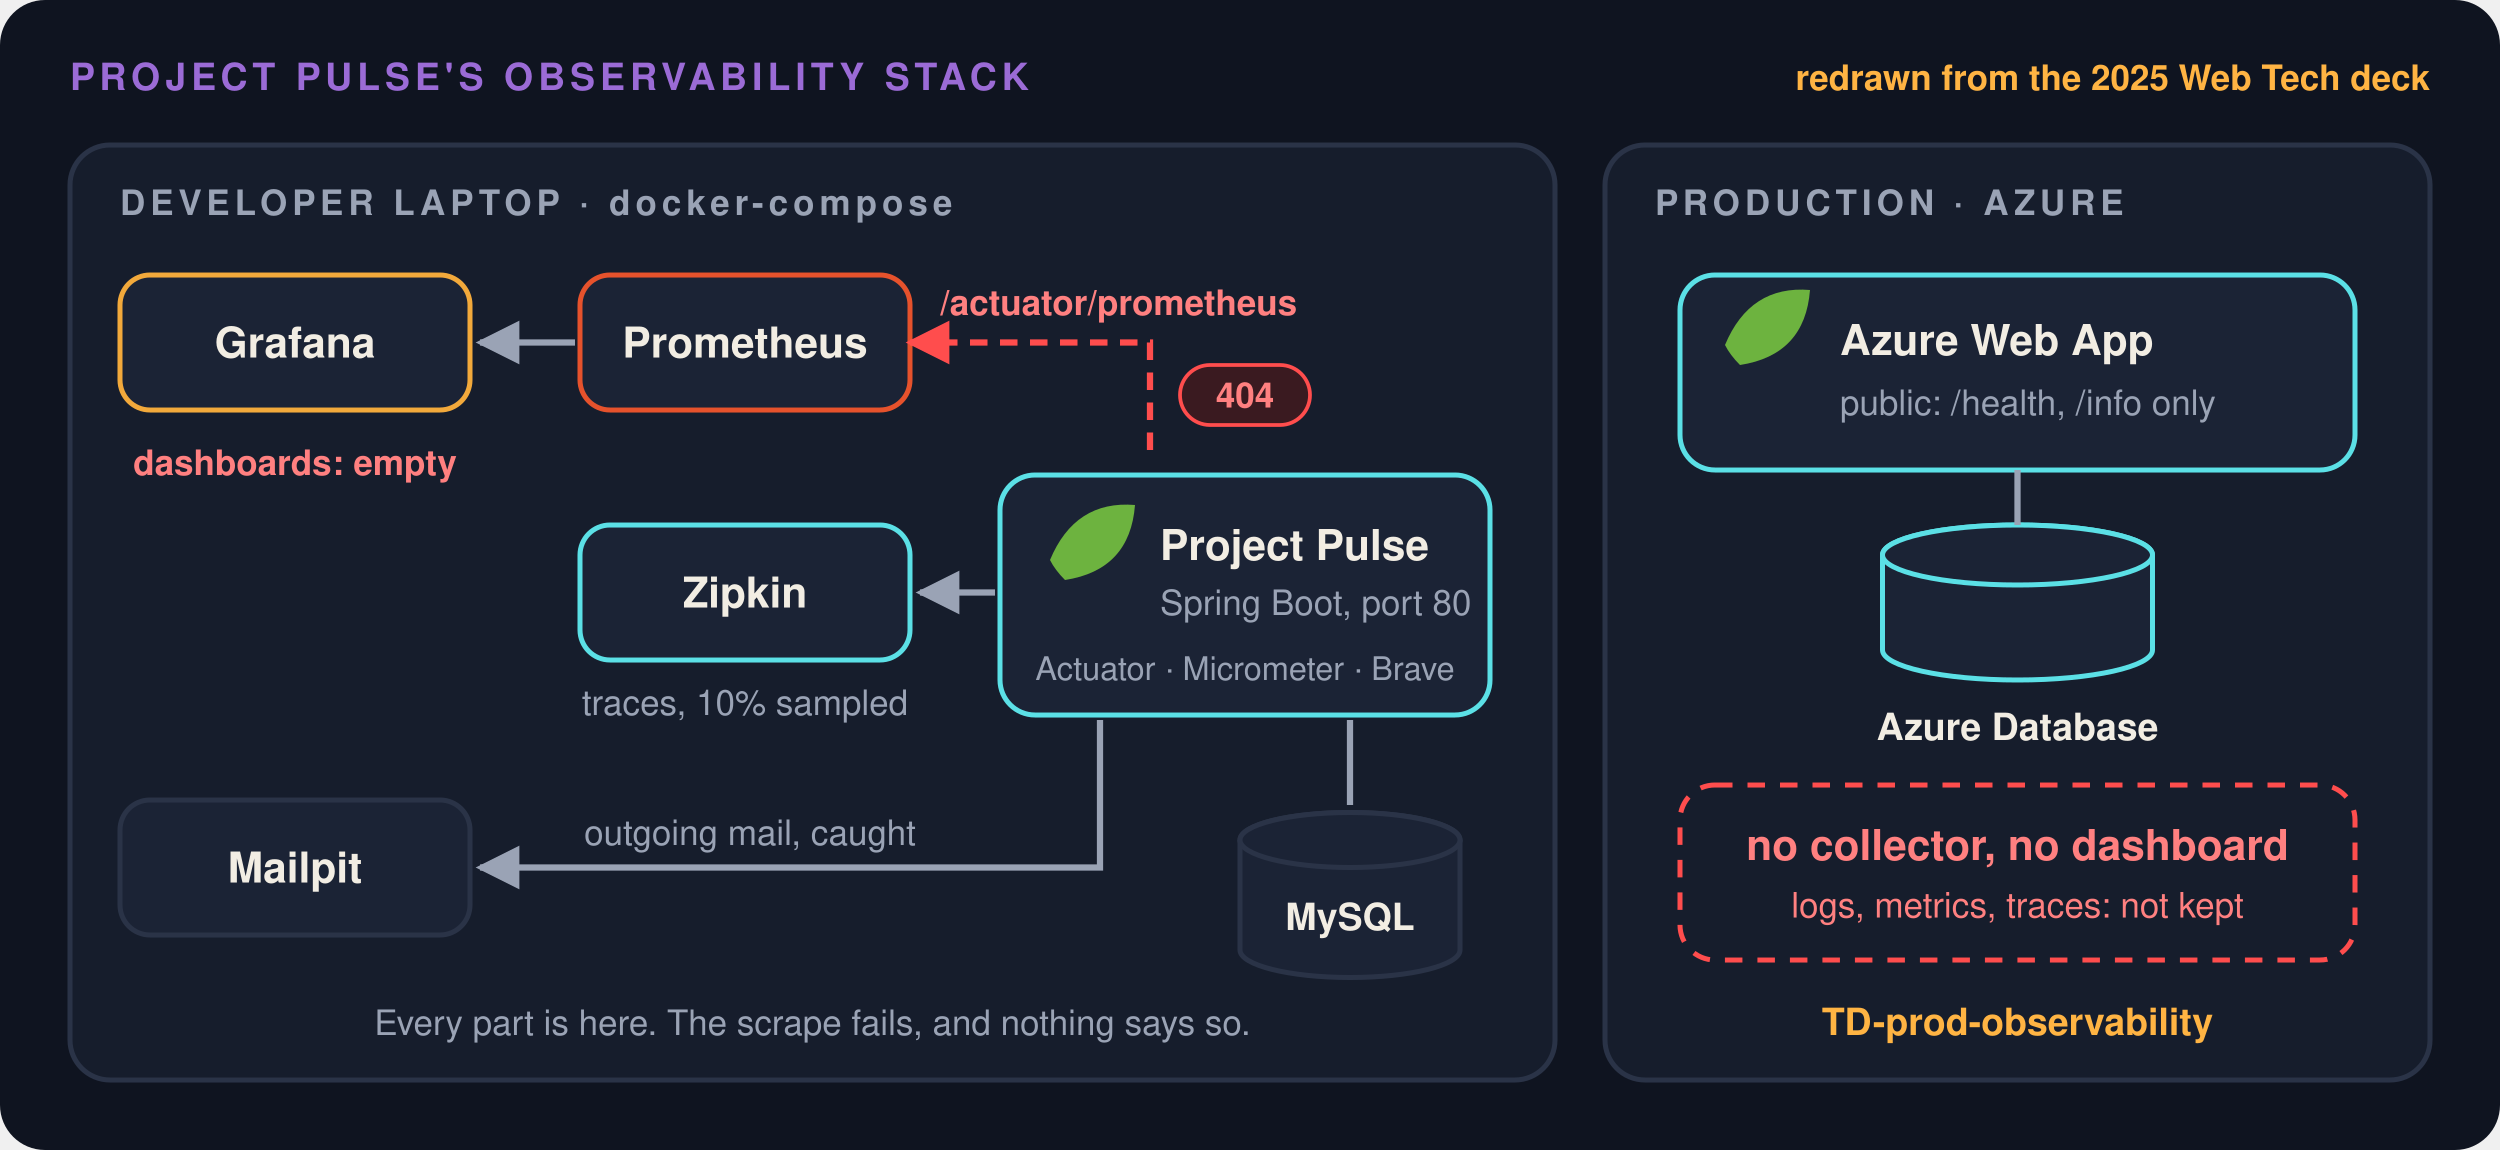
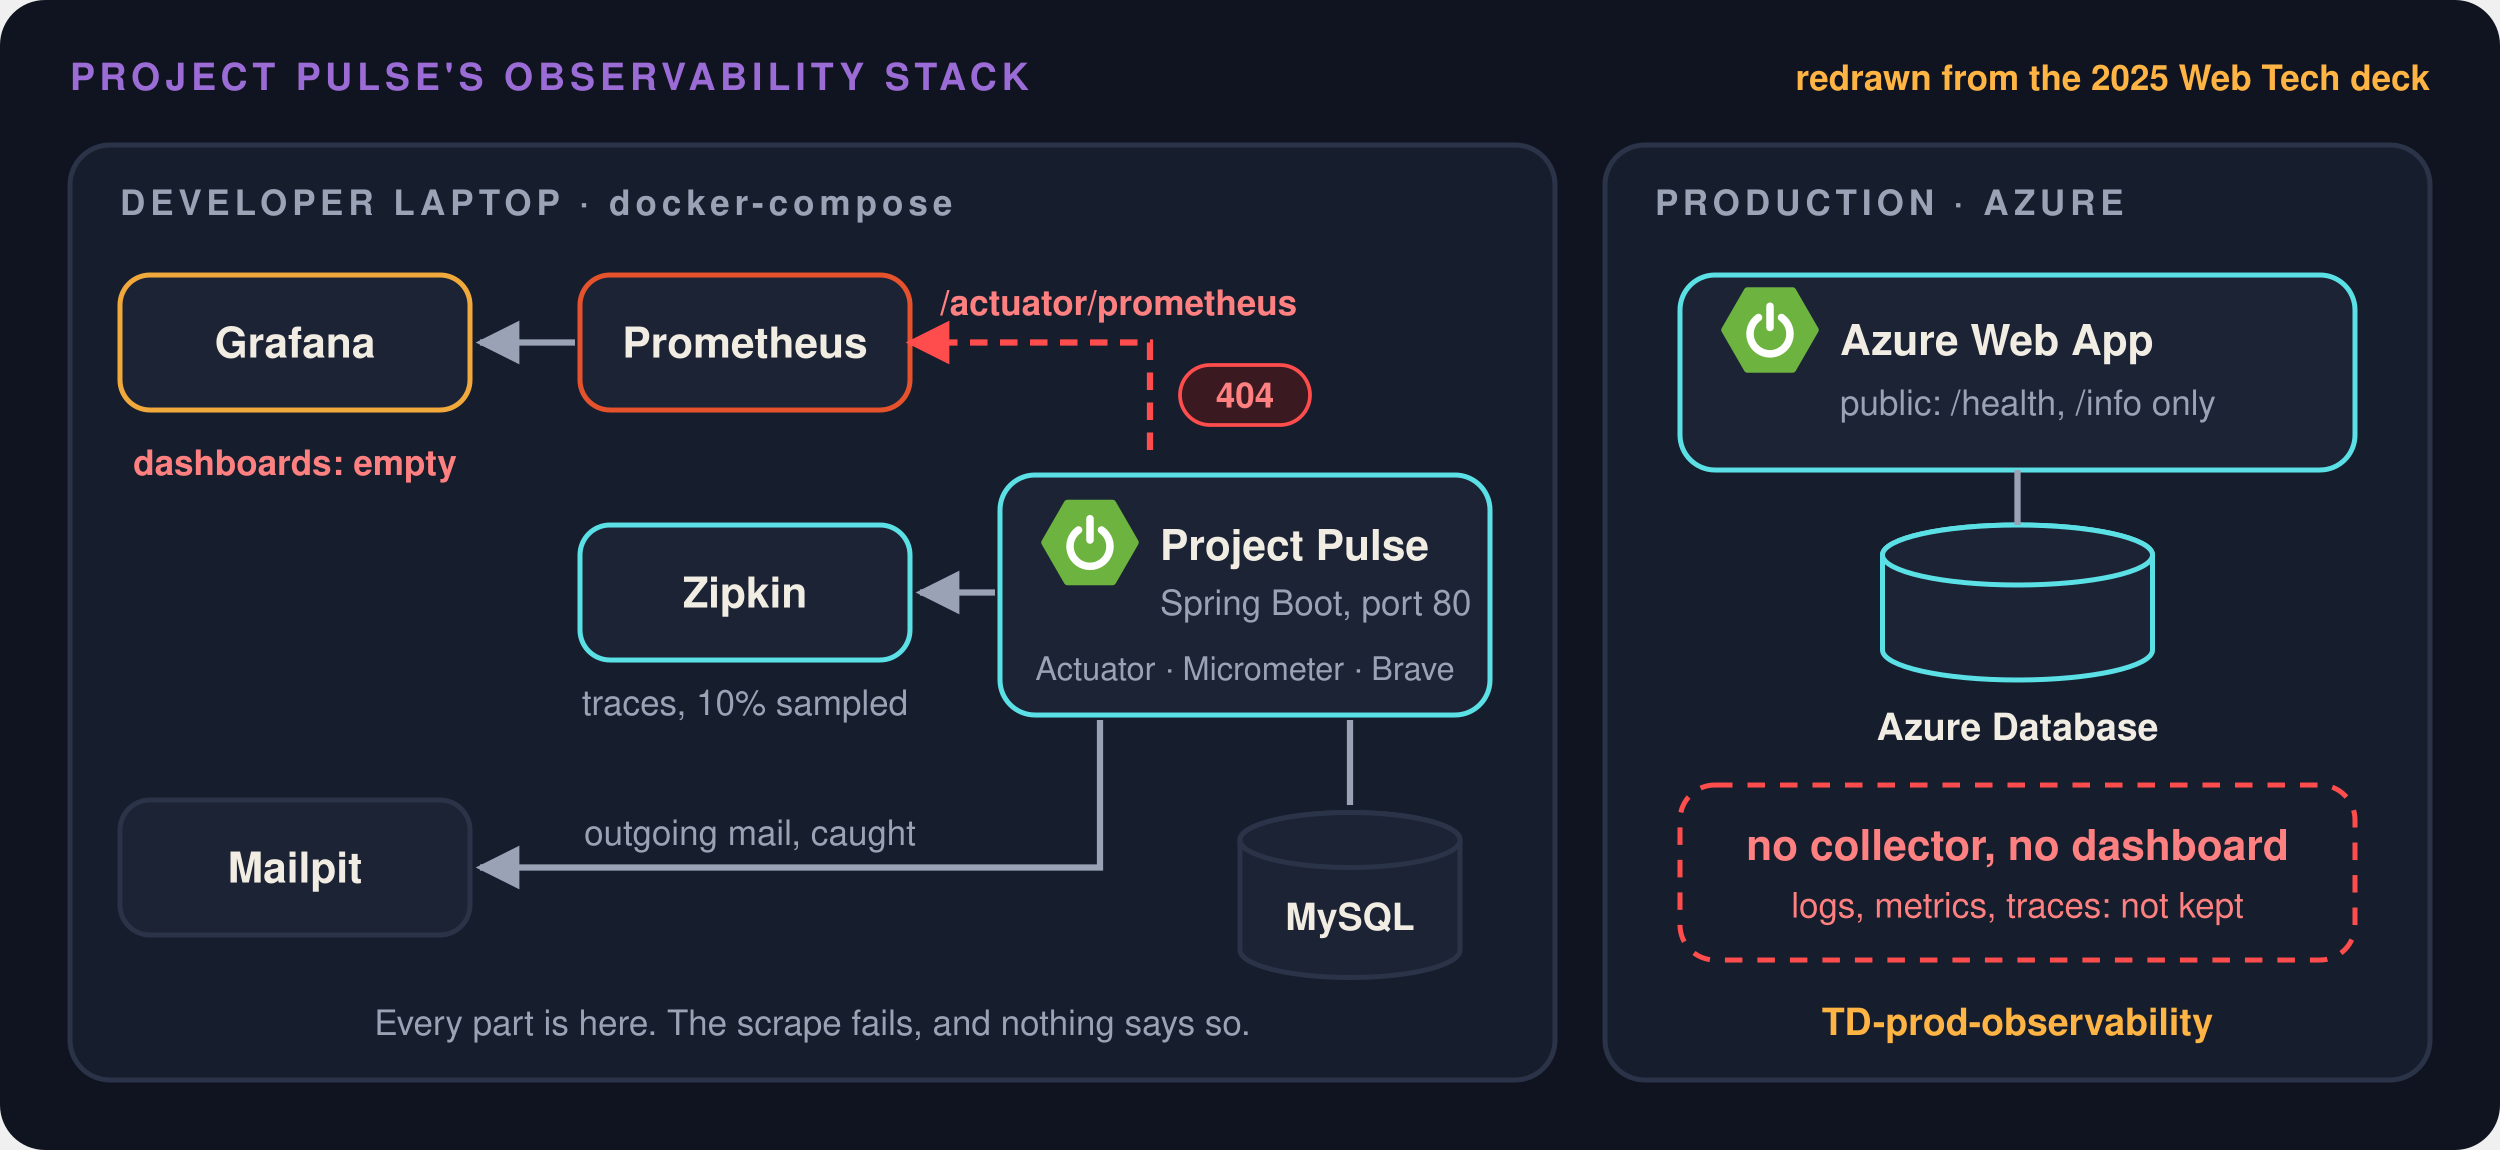
<svg xmlns="http://www.w3.org/2000/svg" viewBox="0 0 1000 460" width="1000" height="460" role="img" aria-labelledby="t d" font-family="'Instrument Sans','Segoe UI',Helvetica,Arial,sans-serif">
  <defs>
    <marker id="st-ar" viewBox="0 0 10 10" refX="9" refY="5" markerWidth="7" markerHeight="7" orient="auto-start-reverse">
      <path d="M0,0 L10,5 L0,10 z" fill="#9AA3B5" />
    </marker>
    <marker id="st-ar-r" viewBox="0 0 10 10" refX="9" refY="5" markerWidth="7" markerHeight="7" orient="auto-start-reverse">
      <path d="M0,0 L10,5 L0,10 z" fill="#FF4D4D" />
    </marker>
  </defs>
  <rect width="1000" height="460" rx="18" fill="#0F1420" />
  <text x="28" y="36" fill="#9B6BD6" font-size="15" font-weight="800" letter-spacing="2">PROJECT PULSE'S OBSERVABILITY STACK</text>
  <text x="972" y="36" text-anchor="end" fill="#FFB443" font-size="14" font-weight="700">redrawn from the 2025 Web Tech deck</text>
  <rect x="28" y="58" width="594" height="374" rx="16" fill="#161D2C" stroke="#2A3347" stroke-width="2" />
  <text x="48" y="86" fill="#9AA3B5" font-size="14" font-weight="800" letter-spacing="2">DEVELOPER LAPTOP · docker-compose</text>
  <rect x="400" y="190" width="196" height="96" rx="14" fill="#1B2335" stroke="#5BE0E6" stroke-width="2" />
-   <path d="M420,224 q10,-24 34,-22 q-2,26 -28,30 q-4,-4 -6,-8 z" fill="#6DB33F" />
+   <polygon points="418,217 427,201.4 445,201.4 454,217 445,232.6 427,232.6" fill="#6DB33F" stroke="#6DB33F" stroke-width="3" stroke-linejoin="round" />
+   <g fill="none" stroke="#FFFFFF" stroke-width="3" stroke-linecap="round">
+     <path d="M440.6,212 A8,8 0 1,1 431.4,212" />
+     <line x1="436" y1="207.5" x2="436" y2="216" />
+   </g>
  <text x="464" y="224" fill="#F2EDE3" font-size="17" font-weight="700">Project Pulse</text>
  <text x="464" y="246" fill="#9AA3B5" font-size="14">Spring Boot, port 80</text>
  <text x="498" y="272" text-anchor="middle" fill="#9AA3B5" font-size="13">Actuator · Micrometer · Brave</text>
  <rect x="232" y="110" width="132" height="54" rx="12" fill="#1B2335" stroke="#E6522C" stroke-width="2" />
  <text x="298" y="143" text-anchor="middle" fill="#F2EDE3" font-size="17" font-weight="700">Prometheus</text>
  <path d="M364,137 H460 V184" fill="none" stroke="#FF4D4D" stroke-width="2.5" stroke-dasharray="7 5" marker-start="url(#st-ar-r)" />
  <text x="376" y="126" fill="#FF8080" font-size="14" font-weight="700">/actuator/prometheus</text>
  <rect x="472" y="146" width="52" height="24" rx="12" fill="#3A1A20" stroke="#FF4D4D" stroke-width="1.5" />
  <text x="498" y="163" text-anchor="middle" fill="#FF8080" font-size="14" font-weight="800">404</text>
  <rect x="48" y="110" width="140" height="54" rx="12" fill="#1B2335" stroke="#F2A93B" stroke-width="2" />
  <text x="118" y="143" text-anchor="middle" fill="#F2EDE3" font-size="17" font-weight="700">Grafana</text>
  <line x1="230" y1="137" x2="192" y2="137" stroke="#9AA3B5" stroke-width="2.5" marker-end="url(#st-ar)" />
  <text x="118" y="190" text-anchor="middle" fill="#FF8080" font-size="14" font-weight="700">dashboards: empty</text>
  <rect x="232" y="210" width="132" height="54" rx="12" fill="#1B2335" stroke="#5BE0E6" stroke-width="2" />
  <text x="298" y="243" text-anchor="middle" fill="#F2EDE3" font-size="17" font-weight="700">Zipkin</text>
  <line x1="398" y1="237" x2="368" y2="237" stroke="#9AA3B5" stroke-width="2.5" marker-end="url(#st-ar)" />
  <text x="298" y="286" text-anchor="middle" fill="#9AA3B5" font-size="14">traces, 10% sampled</text>
  <rect x="48" y="320" width="140" height="54" rx="12" fill="#1B2335" stroke="#2A3347" stroke-width="2" />
  <text x="118" y="353" text-anchor="middle" fill="#F2EDE3" font-size="17" font-weight="700">Mailpit</text>
  <path d="M440,288 V347 H192" fill="none" stroke="#9AA3B5" stroke-width="2.5" marker-end="url(#st-ar)" />
  <text x="300" y="338" text-anchor="middle" fill="#9AA3B5" font-size="14">outgoing mail, caught</text>
  <ellipse cx="540" cy="336" rx="44" ry="11" fill="#1B2335" stroke="#2A3347" stroke-width="2" />
  <path d="M496,336 v44 a44,11 0 0,0 88,0 v-44" fill="#1B2335" stroke="#2A3347" stroke-width="2" />
  <ellipse cx="540" cy="336" rx="44" ry="11" fill="#1B2335" stroke="#2A3347" stroke-width="2" />
  <text x="540" y="372" text-anchor="middle" fill="#F2EDE3" font-size="15" font-weight="700">MySQL</text>
  <line x1="540" y1="288" x2="540" y2="322" stroke="#9AA3B5" stroke-width="2.5" />
  <text x="325" y="414" text-anchor="middle" fill="#9AA3B5" font-size="14">Every part is here. The scrape fails, and nothing says so.</text>
  <rect x="642" y="58" width="330" height="374" rx="16" fill="#161D2C" stroke="#2A3347" stroke-width="2" />
  <text x="662" y="86" fill="#9AA3B5" font-size="14" font-weight="800" letter-spacing="2">PRODUCTION · AZURE</text>
  <rect x="672" y="110" width="270" height="78" rx="14" fill="#1B2335" stroke="#5BE0E6" stroke-width="2" />
-   <path d="M690,138 q10,-24 34,-22 q-2,26 -28,30 q-4,-4 -6,-8 z" fill="#6DB33F" />
+   <polygon points="690,132 699,116.4 717,116.4 726,132 717,147.6 699,147.6" fill="#6DB33F" stroke="#6DB33F" stroke-width="3" stroke-linejoin="round" />
+   <g fill="none" stroke="#FFFFFF" stroke-width="3" stroke-linecap="round">
+     <path d="M712.6,127 A8,8 0 1,1 703.4,127" />
+     <line x1="708" y1="122.5" x2="708" y2="131" />
+   </g>
  <text x="736" y="142" fill="#F2EDE3" font-size="17" font-weight="700">Azure Web App</text>
  <text x="736" y="166" fill="#9AA3B5" font-size="14">public: /health, /info only</text>
  <ellipse cx="807" cy="222" rx="54" ry="12" fill="#1B2335" stroke="#5BE0E6" stroke-width="2" />
  <path d="M753,222 v38 a54,12 0 0,0 108,0 v-38" fill="#1B2335" stroke="#5BE0E6" stroke-width="2" />
  <ellipse cx="807" cy="222" rx="54" ry="12" fill="#1B2335" stroke="#5BE0E6" stroke-width="2" />
  <text x="807" y="296" text-anchor="middle" fill="#F2EDE3" font-size="15" font-weight="700">Azure Database</text>
  <line x1="807" y1="188" x2="807" y2="210" stroke="#9AA3B5" stroke-width="2.5" />
  <rect x="672" y="314" width="270" height="70" rx="14" fill="none" stroke="#FF4D4D" stroke-width="2" stroke-dasharray="7 6" />
  <text x="807" y="344" text-anchor="middle" fill="#FF8080" font-size="17" font-weight="700">no collector, no dashboard</text>
  <text x="807" y="367" text-anchor="middle" fill="#FF8080" font-size="14">logs, metrics, traces: not kept</text>
  <text x="807" y="414" text-anchor="middle" fill="#FFB443" font-size="15" font-weight="700">TD-prod-observability</text>
</svg>
